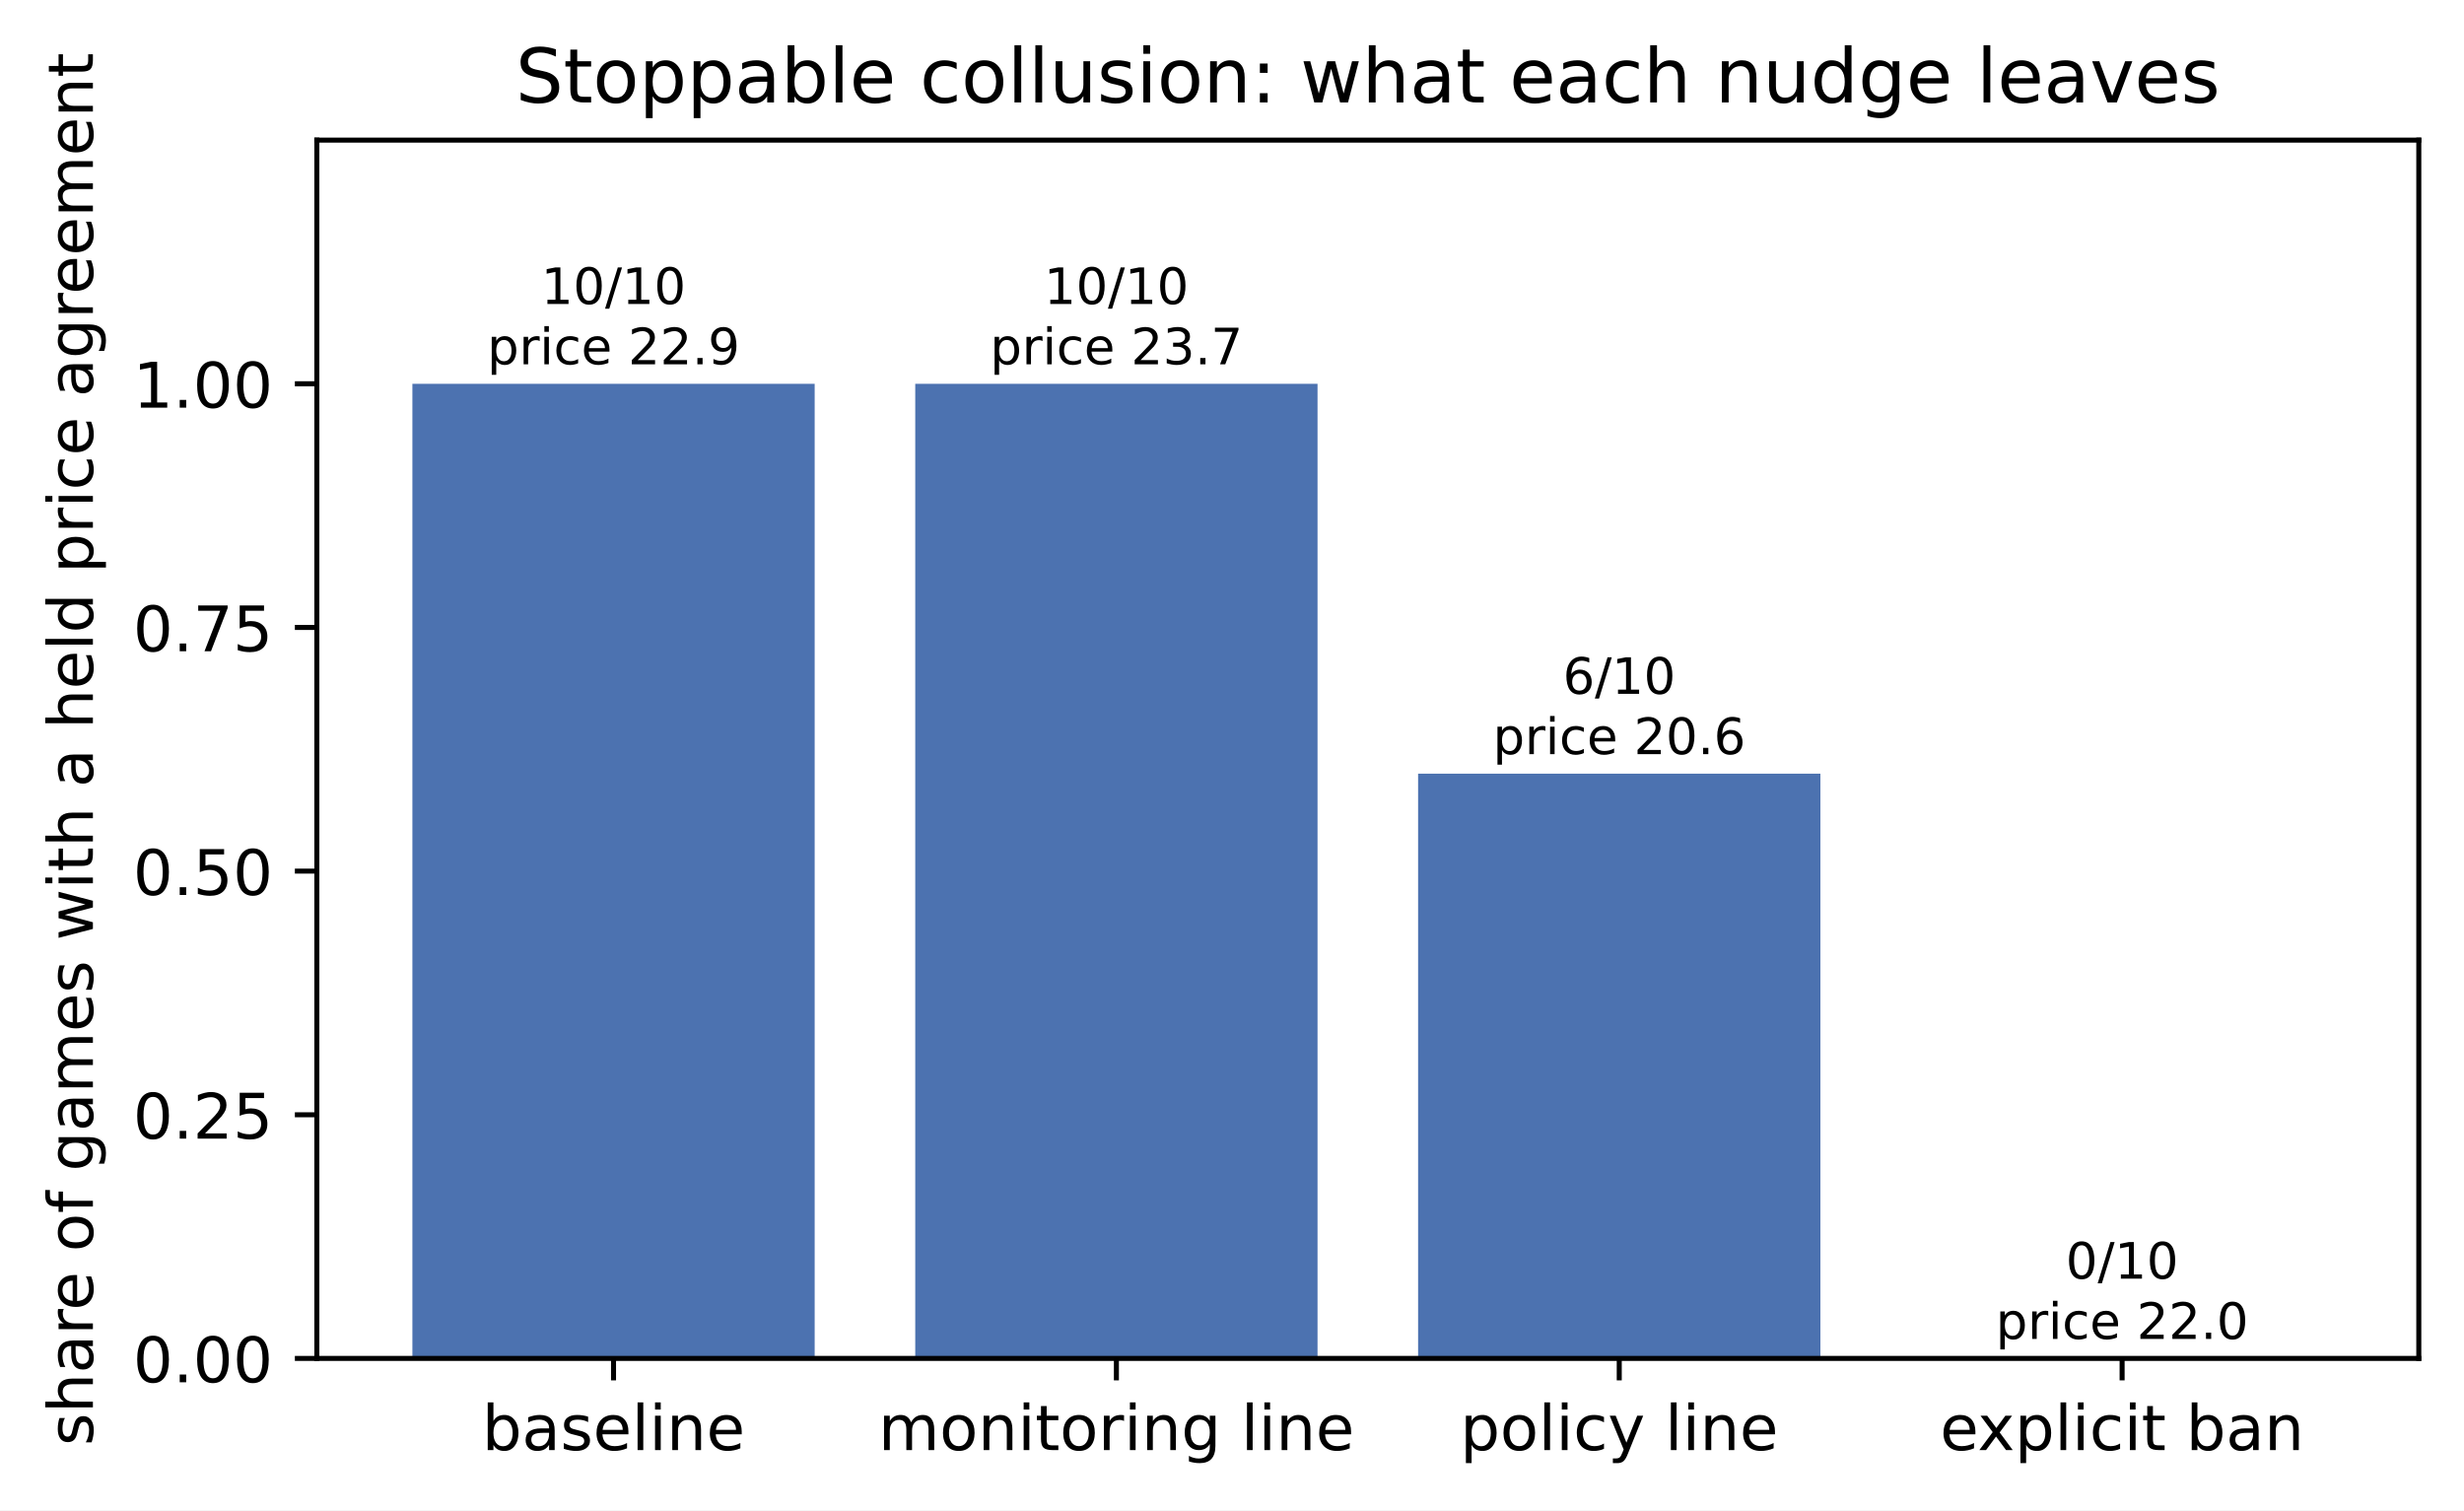
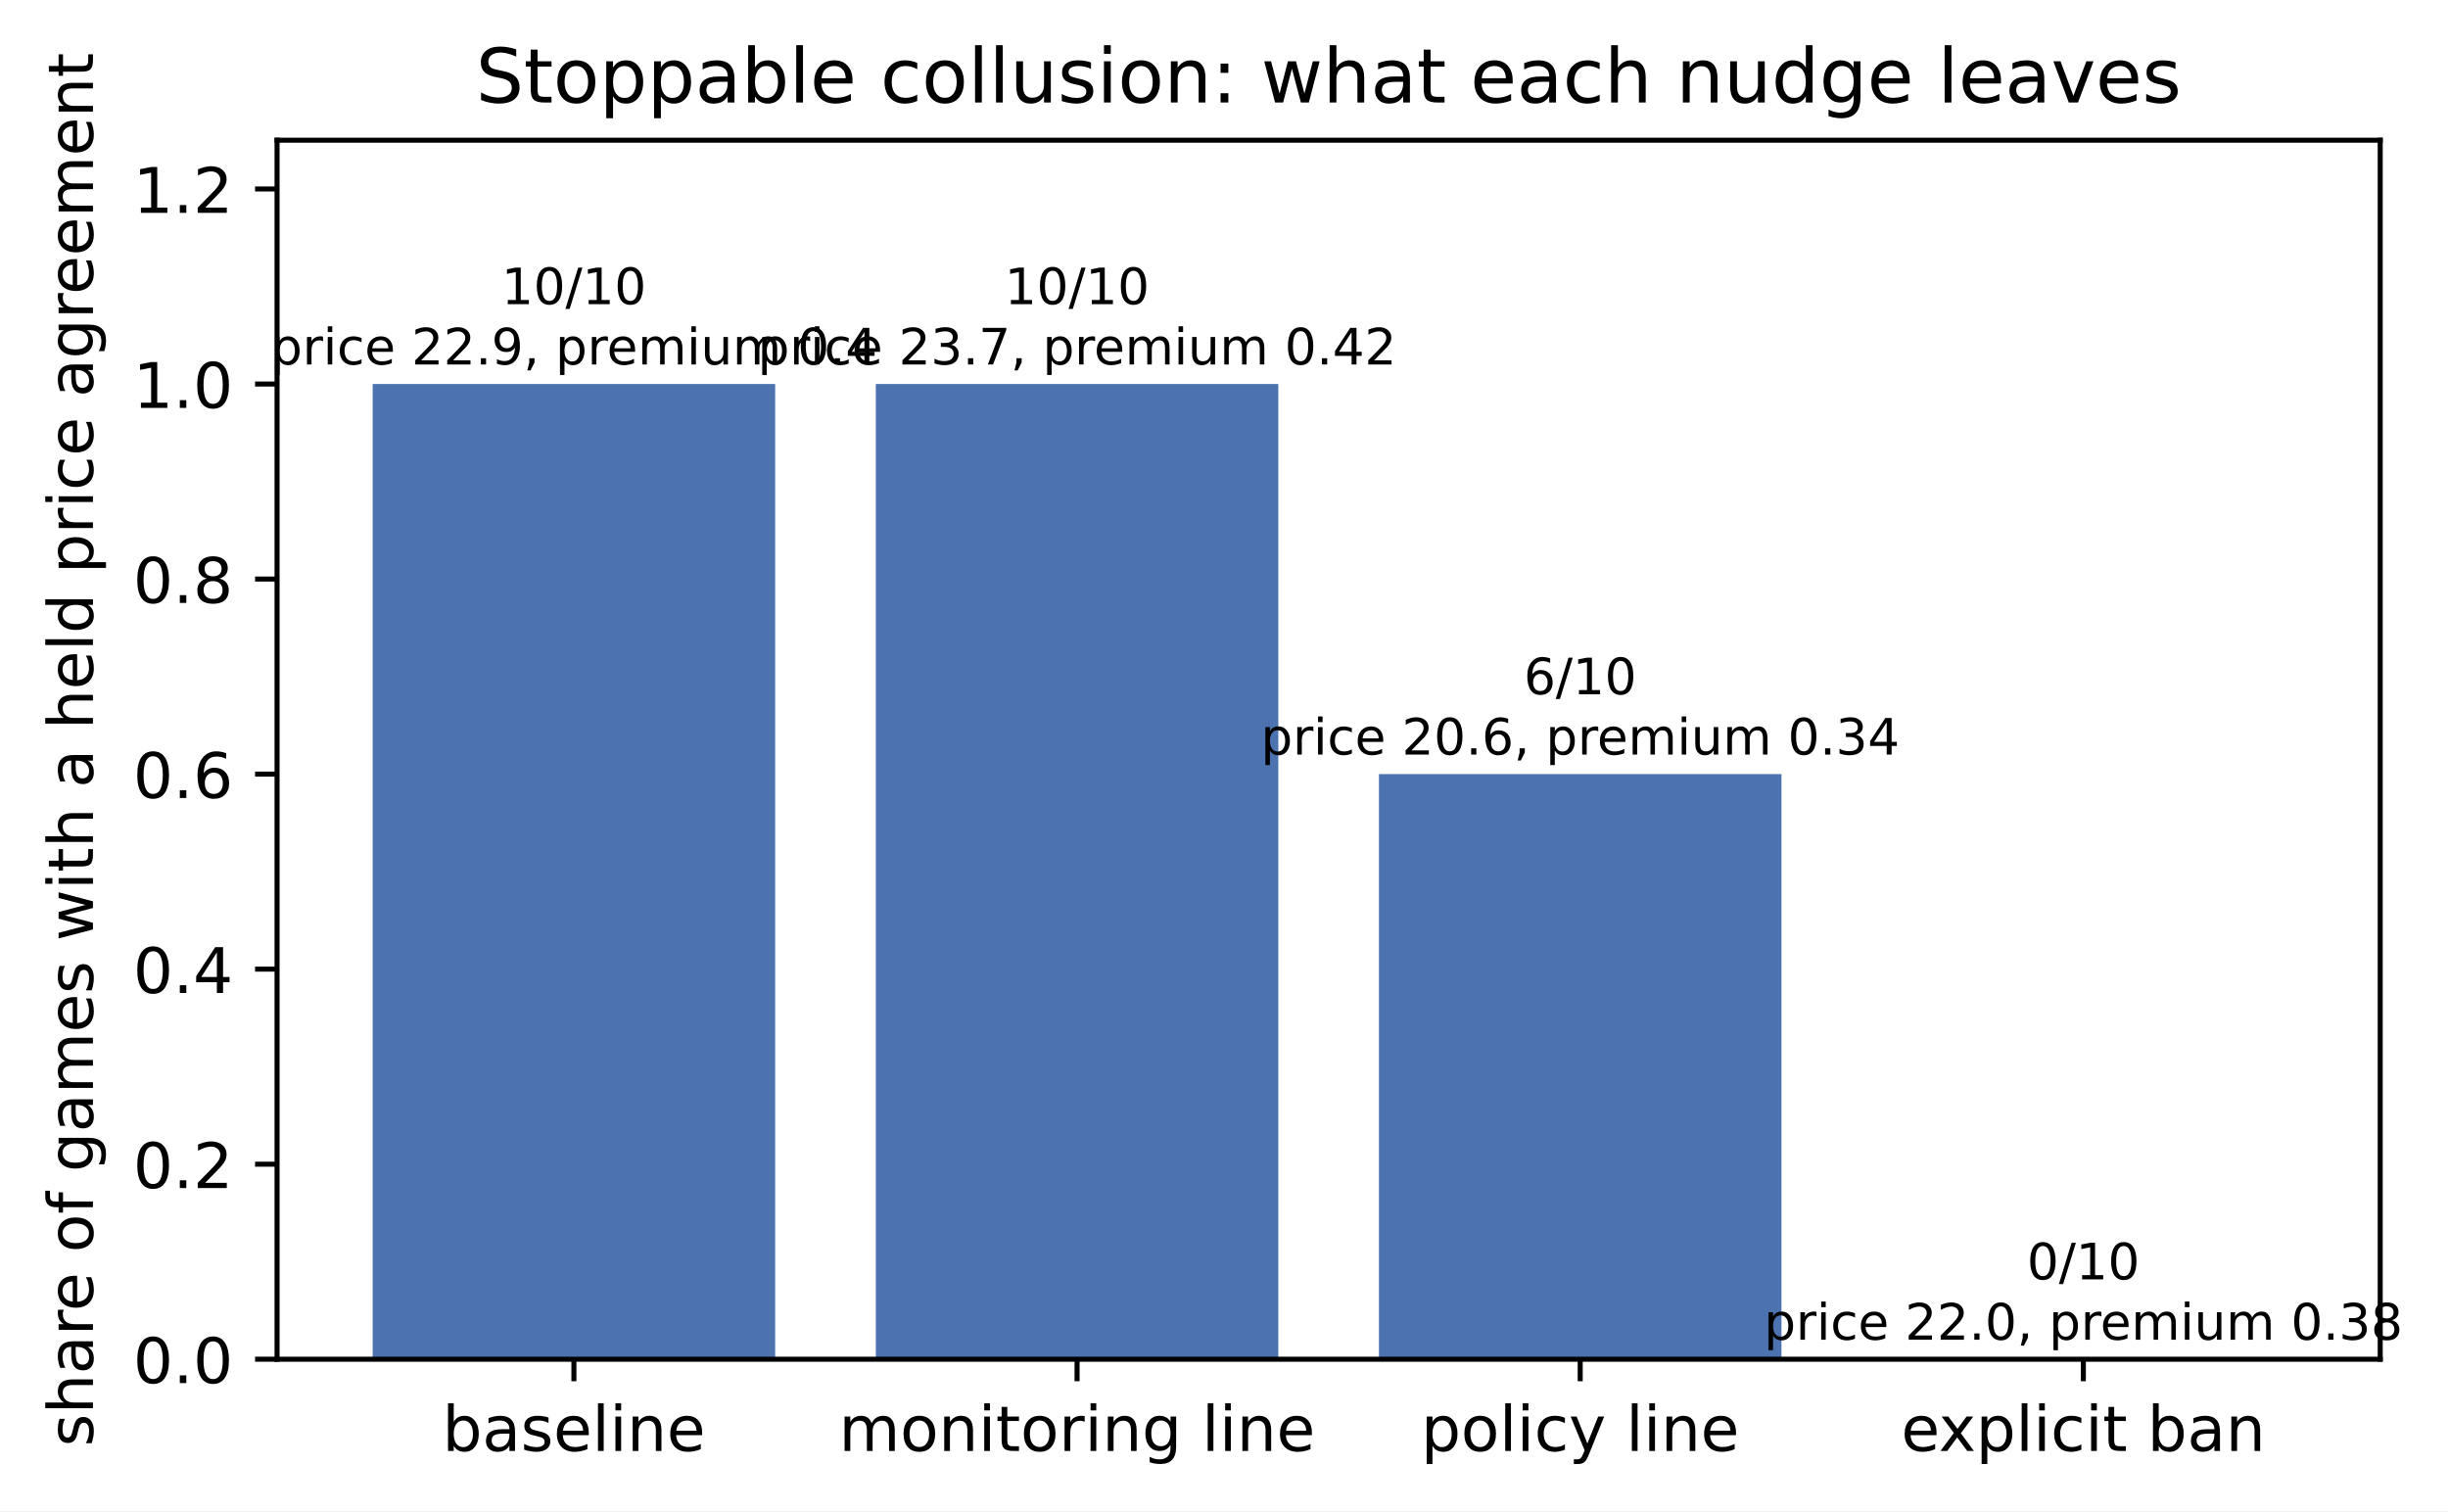
- <svg xmlns="http://www.w3.org/2000/svg" xmlns:xlink="http://www.w3.org/1999/xlink" width="392.466pt" height="240.559pt" viewBox="0 0 392.466 240.559" version="1.1">
+ <svg xmlns="http://www.w3.org/2000/svg" xmlns:xlink="http://www.w3.org/1999/xlink" width="389.696pt" height="240.559pt" viewBox="0 0 389.696 240.559" version="1.1">
  <defs>
    <style type="text/css">*{stroke-linejoin: round; stroke-linecap: butt}</style>
  </defs>
  <g id="figure_1">
    <g id="patch_1">
-       <path d="M 0 240.559  L 392.466 240.559  L 392.466 0  L 0 0  z " style="fill: #ffffff" />
+       <path d="M 0 240.559  L 389.696 240.559  L 389.696 0  L 0 0  z " style="fill: #ffffff" />
    </g>
    <g id="axes_1">
      <g id="patch_2">
-         <path d="M 50.466 216.358  L 385.266 216.358  L 385.266 22.318  L 50.466 22.318  z " style="fill: #ffffff" />
+         <path d="M 44.104 216.358  L 378.904 216.358  L 378.904 22.318  L 44.104 22.318  z " style="fill: #ffffff" />
      </g>
      <g id="patch_3">
-         <path d="M 65.685 216.358  L 129.761 216.358  L 129.761 61.126  L 65.685 61.126  z " clip-path="url(#p132c30ef31)" style="fill: #4c72b0" />
+         <path d="M 59.322 216.358  L 123.399 216.358  L 123.399 61.126  L 59.322 61.126  z " clip-path="url(#pc75e39e63b)" style="fill: #4c72b0" />
      </g>
      <g id="patch_4">
-         <path d="M 145.78 216.358  L 209.857 216.358  L 209.857 61.126  L 145.78 61.126  z " clip-path="url(#p132c30ef31)" style="fill: #4c72b0" />
+         <path d="M 139.418 216.358  L 203.494 216.358  L 203.494 61.126  L 139.418 61.126  z " clip-path="url(#pc75e39e63b)" style="fill: #4c72b0" />
      </g>
      <g id="patch_5">
-         <path d="M 225.876 216.358  L 289.953 216.358  L 289.953 123.219  L 225.876 123.219  z " clip-path="url(#p132c30ef31)" style="fill: #4c72b0" />
+         <path d="M 219.513 216.358  L 283.59 216.358  L 283.59 123.219  L 219.513 123.219  z " clip-path="url(#pc75e39e63b)" style="fill: #4c72b0" />
      </g>
      <g id="patch_6">
-         <path d="M 305.972 216.358  L 370.048 216.358  L 370.048 216.358  L 305.972 216.358  z " clip-path="url(#p132c30ef31)" style="fill: #4c72b0" />
+         <path d="M 299.609 216.358  L 363.686 216.358  L 363.686 216.358  L 299.609 216.358  z " clip-path="url(#pc75e39e63b)" style="fill: #4c72b0" />
      </g>
      <g id="matplotlib.axis_1">
        <g id="xtick_1">
          <g id="line2d_1">
            <defs>
              <path id="mb7aa5ca6fc" d="M 0 0  L 0 3.5  " style="stroke: #000000; stroke-width: 0.8" />
            </defs>
            <g>
-               <use xlink:href="#mb7aa5ca6fc" x="97.723" y="216.358" style="stroke: #000000; stroke-width: 0.8" />
+               <use xlink:href="#mb7aa5ca6fc" x="91.36" y="216.358" style="stroke: #000000; stroke-width: 0.8" />
            </g>
          </g>
          <g id="text_1">
-             <text style="font-size: 10px; font-family: 'DejaVu Sans', 'Bitstream Vera Sans', 'Computer Modern Sans Serif', 'Lucida Grande', 'Verdana', 'Geneva', 'Lucid', 'Arial', 'Helvetica', 'Avant Garde', sans-serif; text-anchor: middle" x="97.723" y="230.957" transform="rotate(-0 97.72287 230.9566)">baseline</text>
+             <text style="font-size: 10px; font-family: 'DejaVu Sans', 'Bitstream Vera Sans', 'Computer Modern Sans Serif', 'Lucida Grande', 'Verdana', 'Geneva', 'Lucid', 'Arial', 'Helvetica', 'Avant Garde', sans-serif; text-anchor: middle" x="91.36" y="230.957" transform="rotate(-0 91.36037 230.9566)">baseline</text>
          </g>
        </g>
        <g id="xtick_2">
          <g id="line2d_2">
            <g>
-               <use xlink:href="#mb7aa5ca6fc" x="177.819" y="216.358" style="stroke: #000000; stroke-width: 0.8" />
+               <use xlink:href="#mb7aa5ca6fc" x="171.456" y="216.358" style="stroke: #000000; stroke-width: 0.8" />
            </g>
          </g>
          <g id="text_2">
-             <text style="font-size: 10px; font-family: 'DejaVu Sans', 'Bitstream Vera Sans', 'Computer Modern Sans Serif', 'Lucida Grande', 'Verdana', 'Geneva', 'Lucid', 'Arial', 'Helvetica', 'Avant Garde', sans-serif; text-anchor: middle" x="177.819" y="230.957" transform="rotate(-0 177.8186 230.9566)">monitoring line</text>
+             <text style="font-size: 10px; font-family: 'DejaVu Sans', 'Bitstream Vera Sans', 'Computer Modern Sans Serif', 'Lucida Grande', 'Verdana', 'Geneva', 'Lucid', 'Arial', 'Helvetica', 'Avant Garde', sans-serif; text-anchor: middle" x="171.456" y="230.957" transform="rotate(-0 171.4561 230.9566)">monitoring line</text>
          </g>
        </g>
        <g id="xtick_3">
          <g id="line2d_3">
            <g>
-               <use xlink:href="#mb7aa5ca6fc" x="257.914" y="216.358" style="stroke: #000000; stroke-width: 0.8" />
+               <use xlink:href="#mb7aa5ca6fc" x="251.552" y="216.358" style="stroke: #000000; stroke-width: 0.8" />
            </g>
          </g>
          <g id="text_3">
-             <text style="font-size: 10px; font-family: 'DejaVu Sans', 'Bitstream Vera Sans', 'Computer Modern Sans Serif', 'Lucida Grande', 'Verdana', 'Geneva', 'Lucid', 'Arial', 'Helvetica', 'Avant Garde', sans-serif; text-anchor: middle" x="257.914" y="230.957" transform="rotate(-0 257.9143 230.9566)">policy line</text>
+             <text style="font-size: 10px; font-family: 'DejaVu Sans', 'Bitstream Vera Sans', 'Computer Modern Sans Serif', 'Lucida Grande', 'Verdana', 'Geneva', 'Lucid', 'Arial', 'Helvetica', 'Avant Garde', sans-serif; text-anchor: middle" x="251.552" y="230.957" transform="rotate(-0 251.5518 230.9566)">policy line</text>
          </g>
        </g>
        <g id="xtick_4">
          <g id="line2d_4">
            <g>
-               <use xlink:href="#mb7aa5ca6fc" x="338.01" y="216.358" style="stroke: #000000; stroke-width: 0.8" />
+               <use xlink:href="#mb7aa5ca6fc" x="331.647" y="216.358" style="stroke: #000000; stroke-width: 0.8" />
            </g>
          </g>
          <g id="text_4">
-             <text style="font-size: 10px; font-family: 'DejaVu Sans', 'Bitstream Vera Sans', 'Computer Modern Sans Serif', 'Lucida Grande', 'Verdana', 'Geneva', 'Lucid', 'Arial', 'Helvetica', 'Avant Garde', sans-serif; text-anchor: middle" x="338.01" y="230.957" transform="rotate(-0 338.0099 230.9566)">explicit ban</text>
+             <text style="font-size: 10px; font-family: 'DejaVu Sans', 'Bitstream Vera Sans', 'Computer Modern Sans Serif', 'Lucida Grande', 'Verdana', 'Geneva', 'Lucid', 'Arial', 'Helvetica', 'Avant Garde', sans-serif; text-anchor: middle" x="331.647" y="230.957" transform="rotate(-0 331.6474 230.9566)">explicit ban</text>
          </g>
        </g>
      </g>
      <g id="matplotlib.axis_2">
        <g id="ytick_1">
          <g id="line2d_5">
            <defs>
              <path id="m577f8da992" d="M 0 0  L -3.5 0  " style="stroke: #000000; stroke-width: 0.8" />
            </defs>
            <g>
-               <use xlink:href="#m577f8da992" x="50.466" y="216.358" style="stroke: #000000; stroke-width: 0.8" />
+               <use xlink:href="#m577f8da992" x="44.104" y="216.358" style="stroke: #000000; stroke-width: 0.8" />
            </g>
          </g>
          <g id="text_5">
-             <text style="font-size: 10px; font-family: 'DejaVu Sans', 'Bitstream Vera Sans', 'Computer Modern Sans Serif', 'Lucida Grande', 'Verdana', 'Geneva', 'Lucid', 'Arial', 'Helvetica', 'Avant Garde', sans-serif; text-anchor: end" x="43.466" y="220.157" transform="rotate(-0 43.46641 220.157)">0.00</text>
+             <text style="font-size: 10px; font-family: 'DejaVu Sans', 'Bitstream Vera Sans', 'Computer Modern Sans Serif', 'Lucida Grande', 'Verdana', 'Geneva', 'Lucid', 'Arial', 'Helvetica', 'Avant Garde', sans-serif; text-anchor: end" x="37.104" y="220.157" transform="rotate(-0 37.10391 220.157)">0.0</text>
          </g>
        </g>
        <g id="ytick_2">
          <g id="line2d_6">
            <g>
-               <use xlink:href="#m577f8da992" x="50.466" y="177.55" style="stroke: #000000; stroke-width: 0.8" />
+               <use xlink:href="#m577f8da992" x="44.104" y="185.312" style="stroke: #000000; stroke-width: 0.8" />
            </g>
          </g>
          <g id="text_6">
-             <text style="font-size: 10px; font-family: 'DejaVu Sans', 'Bitstream Vera Sans', 'Computer Modern Sans Serif', 'Lucida Grande', 'Verdana', 'Geneva', 'Lucid', 'Arial', 'Helvetica', 'Avant Garde', sans-serif; text-anchor: end" x="43.466" y="181.349" transform="rotate(-0 43.46641 181.349)">0.25</text>
+             <text style="font-size: 10px; font-family: 'DejaVu Sans', 'Bitstream Vera Sans', 'Computer Modern Sans Serif', 'Lucida Grande', 'Verdana', 'Geneva', 'Lucid', 'Arial', 'Helvetica', 'Avant Garde', sans-serif; text-anchor: end" x="37.104" y="189.111" transform="rotate(-0 37.10391 189.1106)">0.2</text>
          </g>
        </g>
        <g id="ytick_3">
          <g id="line2d_7">
            <g>
-               <use xlink:href="#m577f8da992" x="50.466" y="138.742" style="stroke: #000000; stroke-width: 0.8" />
+               <use xlink:href="#m577f8da992" x="44.104" y="154.265" style="stroke: #000000; stroke-width: 0.8" />
            </g>
          </g>
          <g id="text_7">
-             <text style="font-size: 10px; font-family: 'DejaVu Sans', 'Bitstream Vera Sans', 'Computer Modern Sans Serif', 'Lucida Grande', 'Verdana', 'Geneva', 'Lucid', 'Arial', 'Helvetica', 'Avant Garde', sans-serif; text-anchor: end" x="43.466" y="142.541" transform="rotate(-0 43.46641 142.541)">0.50</text>
+             <text style="font-size: 10px; font-family: 'DejaVu Sans', 'Bitstream Vera Sans', 'Computer Modern Sans Serif', 'Lucida Grande', 'Verdana', 'Geneva', 'Lucid', 'Arial', 'Helvetica', 'Avant Garde', sans-serif; text-anchor: end" x="37.104" y="158.064" transform="rotate(-0 37.10391 158.0642)">0.4</text>
          </g>
        </g>
        <g id="ytick_4">
          <g id="line2d_8">
            <g>
-               <use xlink:href="#m577f8da992" x="50.466" y="99.934" style="stroke: #000000; stroke-width: 0.8" />
+               <use xlink:href="#m577f8da992" x="44.104" y="123.219" style="stroke: #000000; stroke-width: 0.8" />
            </g>
          </g>
          <g id="text_8">
-             <text style="font-size: 10px; font-family: 'DejaVu Sans', 'Bitstream Vera Sans', 'Computer Modern Sans Serif', 'Lucida Grande', 'Verdana', 'Geneva', 'Lucid', 'Arial', 'Helvetica', 'Avant Garde', sans-serif; text-anchor: end" x="43.466" y="103.733" transform="rotate(-0 43.46641 103.733)">0.75</text>
+             <text style="font-size: 10px; font-family: 'DejaVu Sans', 'Bitstream Vera Sans', 'Computer Modern Sans Serif', 'Lucida Grande', 'Verdana', 'Geneva', 'Lucid', 'Arial', 'Helvetica', 'Avant Garde', sans-serif; text-anchor: end" x="37.104" y="127.018" transform="rotate(-0 37.10391 127.0178)">0.6</text>
          </g>
        </g>
        <g id="ytick_5">
          <g id="line2d_9">
            <g>
-               <use xlink:href="#m577f8da992" x="50.466" y="61.126" style="stroke: #000000; stroke-width: 0.8" />
+               <use xlink:href="#m577f8da992" x="44.104" y="92.173" style="stroke: #000000; stroke-width: 0.8" />
            </g>
          </g>
          <g id="text_9">
-             <text style="font-size: 10px; font-family: 'DejaVu Sans', 'Bitstream Vera Sans', 'Computer Modern Sans Serif', 'Lucida Grande', 'Verdana', 'Geneva', 'Lucid', 'Arial', 'Helvetica', 'Avant Garde', sans-serif; text-anchor: end" x="43.466" y="64.925" transform="rotate(-0 43.46641 64.92495)">1.00</text>
+             <text style="font-size: 10px; font-family: 'DejaVu Sans', 'Bitstream Vera Sans', 'Computer Modern Sans Serif', 'Lucida Grande', 'Verdana', 'Geneva', 'Lucid', 'Arial', 'Helvetica', 'Avant Garde', sans-serif; text-anchor: end" x="37.104" y="95.971" transform="rotate(-0 37.10391 95.97135)">0.8</text>
          </g>
        </g>
-         <g id="text_10">
+         <g id="ytick_6">
+           <g id="line2d_10">
+             <g>
+               <use xlink:href="#m577f8da992" x="44.104" y="61.126" style="stroke: #000000; stroke-width: 0.8" />
+             </g>
+           </g>
+           <g id="text_10">
+             <text style="font-size: 10px; font-family: 'DejaVu Sans', 'Bitstream Vera Sans', 'Computer Modern Sans Serif', 'Lucida Grande', 'Verdana', 'Geneva', 'Lucid', 'Arial', 'Helvetica', 'Avant Garde', sans-serif; text-anchor: end" x="37.104" y="64.925" transform="rotate(-0 37.10391 64.92495)">1.0</text>
+           </g>
+         </g>
+         <g id="ytick_7">
+           <g id="line2d_11">
+             <g>
+               <use xlink:href="#m577f8da992" x="44.104" y="30.08" style="stroke: #000000; stroke-width: 0.8" />
+             </g>
+           </g>
+           <g id="text_11">
+             <text style="font-size: 10px; font-family: 'DejaVu Sans', 'Bitstream Vera Sans', 'Computer Modern Sans Serif', 'Lucida Grande', 'Verdana', 'Geneva', 'Lucid', 'Arial', 'Helvetica', 'Avant Garde', sans-serif; text-anchor: end" x="37.104" y="33.879" transform="rotate(-0 37.10391 33.87855)">1.2</text>
+           </g>
+         </g>
+         <g id="text_12">
          <text style="font-size: 10px; font-family: 'DejaVu Sans', 'Bitstream Vera Sans', 'Computer Modern Sans Serif', 'Lucida Grande', 'Verdana', 'Geneva', 'Lucid', 'Arial', 'Helvetica', 'Avant Garde', sans-serif; text-anchor: middle" x="14.798" y="119.338" transform="rotate(-90 14.79844 119.3381)">share of games with a held price agreement</text>
        </g>
      </g>
      <g id="patch_7">
-         <path d="M 50.466 216.358  L 50.466 22.318  " style="fill: none; stroke: #000000; stroke-width: 0.8; stroke-linejoin: miter; stroke-linecap: square" />
+         <path d="M 44.104 216.358  L 44.104 22.318  " style="fill: none; stroke: #000000; stroke-width: 0.8; stroke-linejoin: miter; stroke-linecap: square" />
      </g>
      <g id="patch_8">
-         <path d="M 385.266 216.358  L 385.266 22.318  " style="fill: none; stroke: #000000; stroke-width: 0.8; stroke-linejoin: miter; stroke-linecap: square" />
+         <path d="M 378.904 216.358  L 378.904 22.318  " style="fill: none; stroke: #000000; stroke-width: 0.8; stroke-linejoin: miter; stroke-linecap: square" />
      </g>
      <g id="patch_9">
-         <path d="M 50.466 216.358  L 385.266 216.358  " style="fill: none; stroke: #000000; stroke-width: 0.8; stroke-linejoin: miter; stroke-linecap: square" />
+         <path d="M 44.104 216.358  L 378.904 216.358  " style="fill: none; stroke: #000000; stroke-width: 0.8; stroke-linejoin: miter; stroke-linecap: square" />
      </g>
      <g id="patch_10">
-         <path d="M 50.466 22.318  L 385.266 22.318  " style="fill: none; stroke: #000000; stroke-width: 0.8; stroke-linejoin: miter; stroke-linecap: square" />
-       </g>
-       <g id="text_11">
-         <text style="font-size: 8px; font-family: 'DejaVu Sans', 'Bitstream Vera Sans', 'Computer Modern Sans Serif', 'Lucida Grande', 'Verdana', 'Geneva', 'Lucid', 'Arial', 'Helvetica', 'Avant Garde', sans-serif" transform="translate(86.19537 48.4193)">10/10</text>
-         <text style="font-size: 8px; font-family: 'DejaVu Sans', 'Bitstream Vera Sans', 'Computer Modern Sans Serif', 'Lucida Grande', 'Verdana', 'Geneva', 'Lucid', 'Arial', 'Helvetica', 'Avant Garde', sans-serif" transform="translate(77.58974 58.02148)">price 22.9</text>
-       </g>
-       <g id="text_12">
-         <text style="font-size: 8px; font-family: 'DejaVu Sans', 'Bitstream Vera Sans', 'Computer Modern Sans Serif', 'Lucida Grande', 'Verdana', 'Geneva', 'Lucid', 'Arial', 'Helvetica', 'Avant Garde', sans-serif" transform="translate(166.2911 48.4193)">10/10</text>
-         <text style="font-size: 8px; font-family: 'DejaVu Sans', 'Bitstream Vera Sans', 'Computer Modern Sans Serif', 'Lucida Grande', 'Verdana', 'Geneva', 'Lucid', 'Arial', 'Helvetica', 'Avant Garde', sans-serif" transform="translate(157.6854 58.02148)">price 23.7</text>
+         <path d="M 44.104 22.318  L 378.904 22.318  " style="fill: none; stroke: #000000; stroke-width: 0.8; stroke-linejoin: miter; stroke-linecap: square" />
      </g>
      <g id="text_13">
-         <text style="font-size: 8px; font-family: 'DejaVu Sans', 'Bitstream Vera Sans', 'Computer Modern Sans Serif', 'Lucida Grande', 'Verdana', 'Geneva', 'Lucid', 'Arial', 'Helvetica', 'Avant Garde', sans-serif" transform="translate(248.9318 110.5121)">6/10</text>
-         <text style="font-size: 8px; font-family: 'DejaVu Sans', 'Bitstream Vera Sans', 'Computer Modern Sans Serif', 'Lucida Grande', 'Verdana', 'Geneva', 'Lucid', 'Arial', 'Helvetica', 'Avant Garde', sans-serif" transform="translate(237.7811 120.1143)">price 20.6</text>
+         <text style="font-size: 8px; font-family: 'DejaVu Sans', 'Bitstream Vera Sans', 'Computer Modern Sans Serif', 'Lucida Grande', 'Verdana', 'Geneva', 'Lucid', 'Arial', 'Helvetica', 'Avant Garde', sans-serif" transform="translate(79.83287 48.4193)">10/10</text>
+         <text style="font-size: 8px; font-family: 'DejaVu Sans', 'Bitstream Vera Sans', 'Computer Modern Sans Serif', 'Lucida Grande', 'Verdana', 'Geneva', 'Lucid', 'Arial', 'Helvetica', 'Avant Garde', sans-serif" transform="translate(43.05662 58.02148)">price 22.9, premium 0.4</text>
      </g>
      <g id="text_14">
-         <text style="font-size: 8px; font-family: 'DejaVu Sans', 'Bitstream Vera Sans', 'Computer Modern Sans Serif', 'Lucida Grande', 'Verdana', 'Geneva', 'Lucid', 'Arial', 'Helvetica', 'Avant Garde', sans-serif" transform="translate(329.0274 203.6513)">0/10</text>
-         <text style="font-size: 8px; font-family: 'DejaVu Sans', 'Bitstream Vera Sans', 'Computer Modern Sans Serif', 'Lucida Grande', 'Verdana', 'Geneva', 'Lucid', 'Arial', 'Helvetica', 'Avant Garde', sans-serif" transform="translate(317.8768 213.2535)">price 22.0</text>
+         <text style="font-size: 8px; font-family: 'DejaVu Sans', 'Bitstream Vera Sans', 'Computer Modern Sans Serif', 'Lucida Grande', 'Verdana', 'Geneva', 'Lucid', 'Arial', 'Helvetica', 'Avant Garde', sans-serif" transform="translate(159.9286 48.4193)">10/10</text>
+         <text style="font-size: 8px; font-family: 'DejaVu Sans', 'Bitstream Vera Sans', 'Computer Modern Sans Serif', 'Lucida Grande', 'Verdana', 'Geneva', 'Lucid', 'Arial', 'Helvetica', 'Avant Garde', sans-serif" transform="translate(120.6073 58.02148)">price 23.7, premium 0.42</text>
      </g>
      <g id="text_15">
-         <text style="font-size: 12px; font-family: 'DejaVu Sans', 'Bitstream Vera Sans', 'Computer Modern Sans Serif', 'Lucida Grande', 'Verdana', 'Geneva', 'Lucid', 'Arial', 'Helvetica', 'Avant Garde', sans-serif; text-anchor: middle" x="217.866" y="16.318" transform="rotate(-0 217.8664 16.31812)">Stoppable collusion: what each nudge leaves</text>
+         <text style="font-size: 8px; font-family: 'DejaVu Sans', 'Bitstream Vera Sans', 'Computer Modern Sans Serif', 'Lucida Grande', 'Verdana', 'Geneva', 'Lucid', 'Arial', 'Helvetica', 'Avant Garde', sans-serif" transform="translate(242.5693 110.5121)">6/10</text>
+         <text style="font-size: 8px; font-family: 'DejaVu Sans', 'Bitstream Vera Sans', 'Computer Modern Sans Serif', 'Lucida Grande', 'Verdana', 'Geneva', 'Lucid', 'Arial', 'Helvetica', 'Avant Garde', sans-serif" transform="translate(200.703 120.1143)">price 20.6, premium 0.34</text>
+       </g>
+       <g id="text_16">
+         <text style="font-size: 8px; font-family: 'DejaVu Sans', 'Bitstream Vera Sans', 'Computer Modern Sans Serif', 'Lucida Grande', 'Verdana', 'Geneva', 'Lucid', 'Arial', 'Helvetica', 'Avant Garde', sans-serif" transform="translate(322.6649 203.6513)">0/10</text>
+         <text style="font-size: 8px; font-family: 'DejaVu Sans', 'Bitstream Vera Sans', 'Computer Modern Sans Serif', 'Lucida Grande', 'Verdana', 'Geneva', 'Lucid', 'Arial', 'Helvetica', 'Avant Garde', sans-serif" transform="translate(280.7987 213.2535)">price 22.0, premium 0.38</text>
+       </g>
+       <g id="text_17">
+         <text style="font-size: 12px; font-family: 'DejaVu Sans', 'Bitstream Vera Sans', 'Computer Modern Sans Serif', 'Lucida Grande', 'Verdana', 'Geneva', 'Lucid', 'Arial', 'Helvetica', 'Avant Garde', sans-serif; text-anchor: middle" x="211.504" y="16.318" transform="rotate(-0 211.5039 16.31812)">Stoppable collusion: what each nudge leaves</text>
      </g>
    </g>
  </g>
  <defs>
-     <clipPath id="p132c30ef31">
-       <rect x="50.466" y="22.318" width="334.8" height="194.04" />
+     <clipPath id="pc75e39e63b">
+       <rect x="44.104" y="22.318" width="334.8" height="194.04" />
    </clipPath>
  </defs>
</svg>
